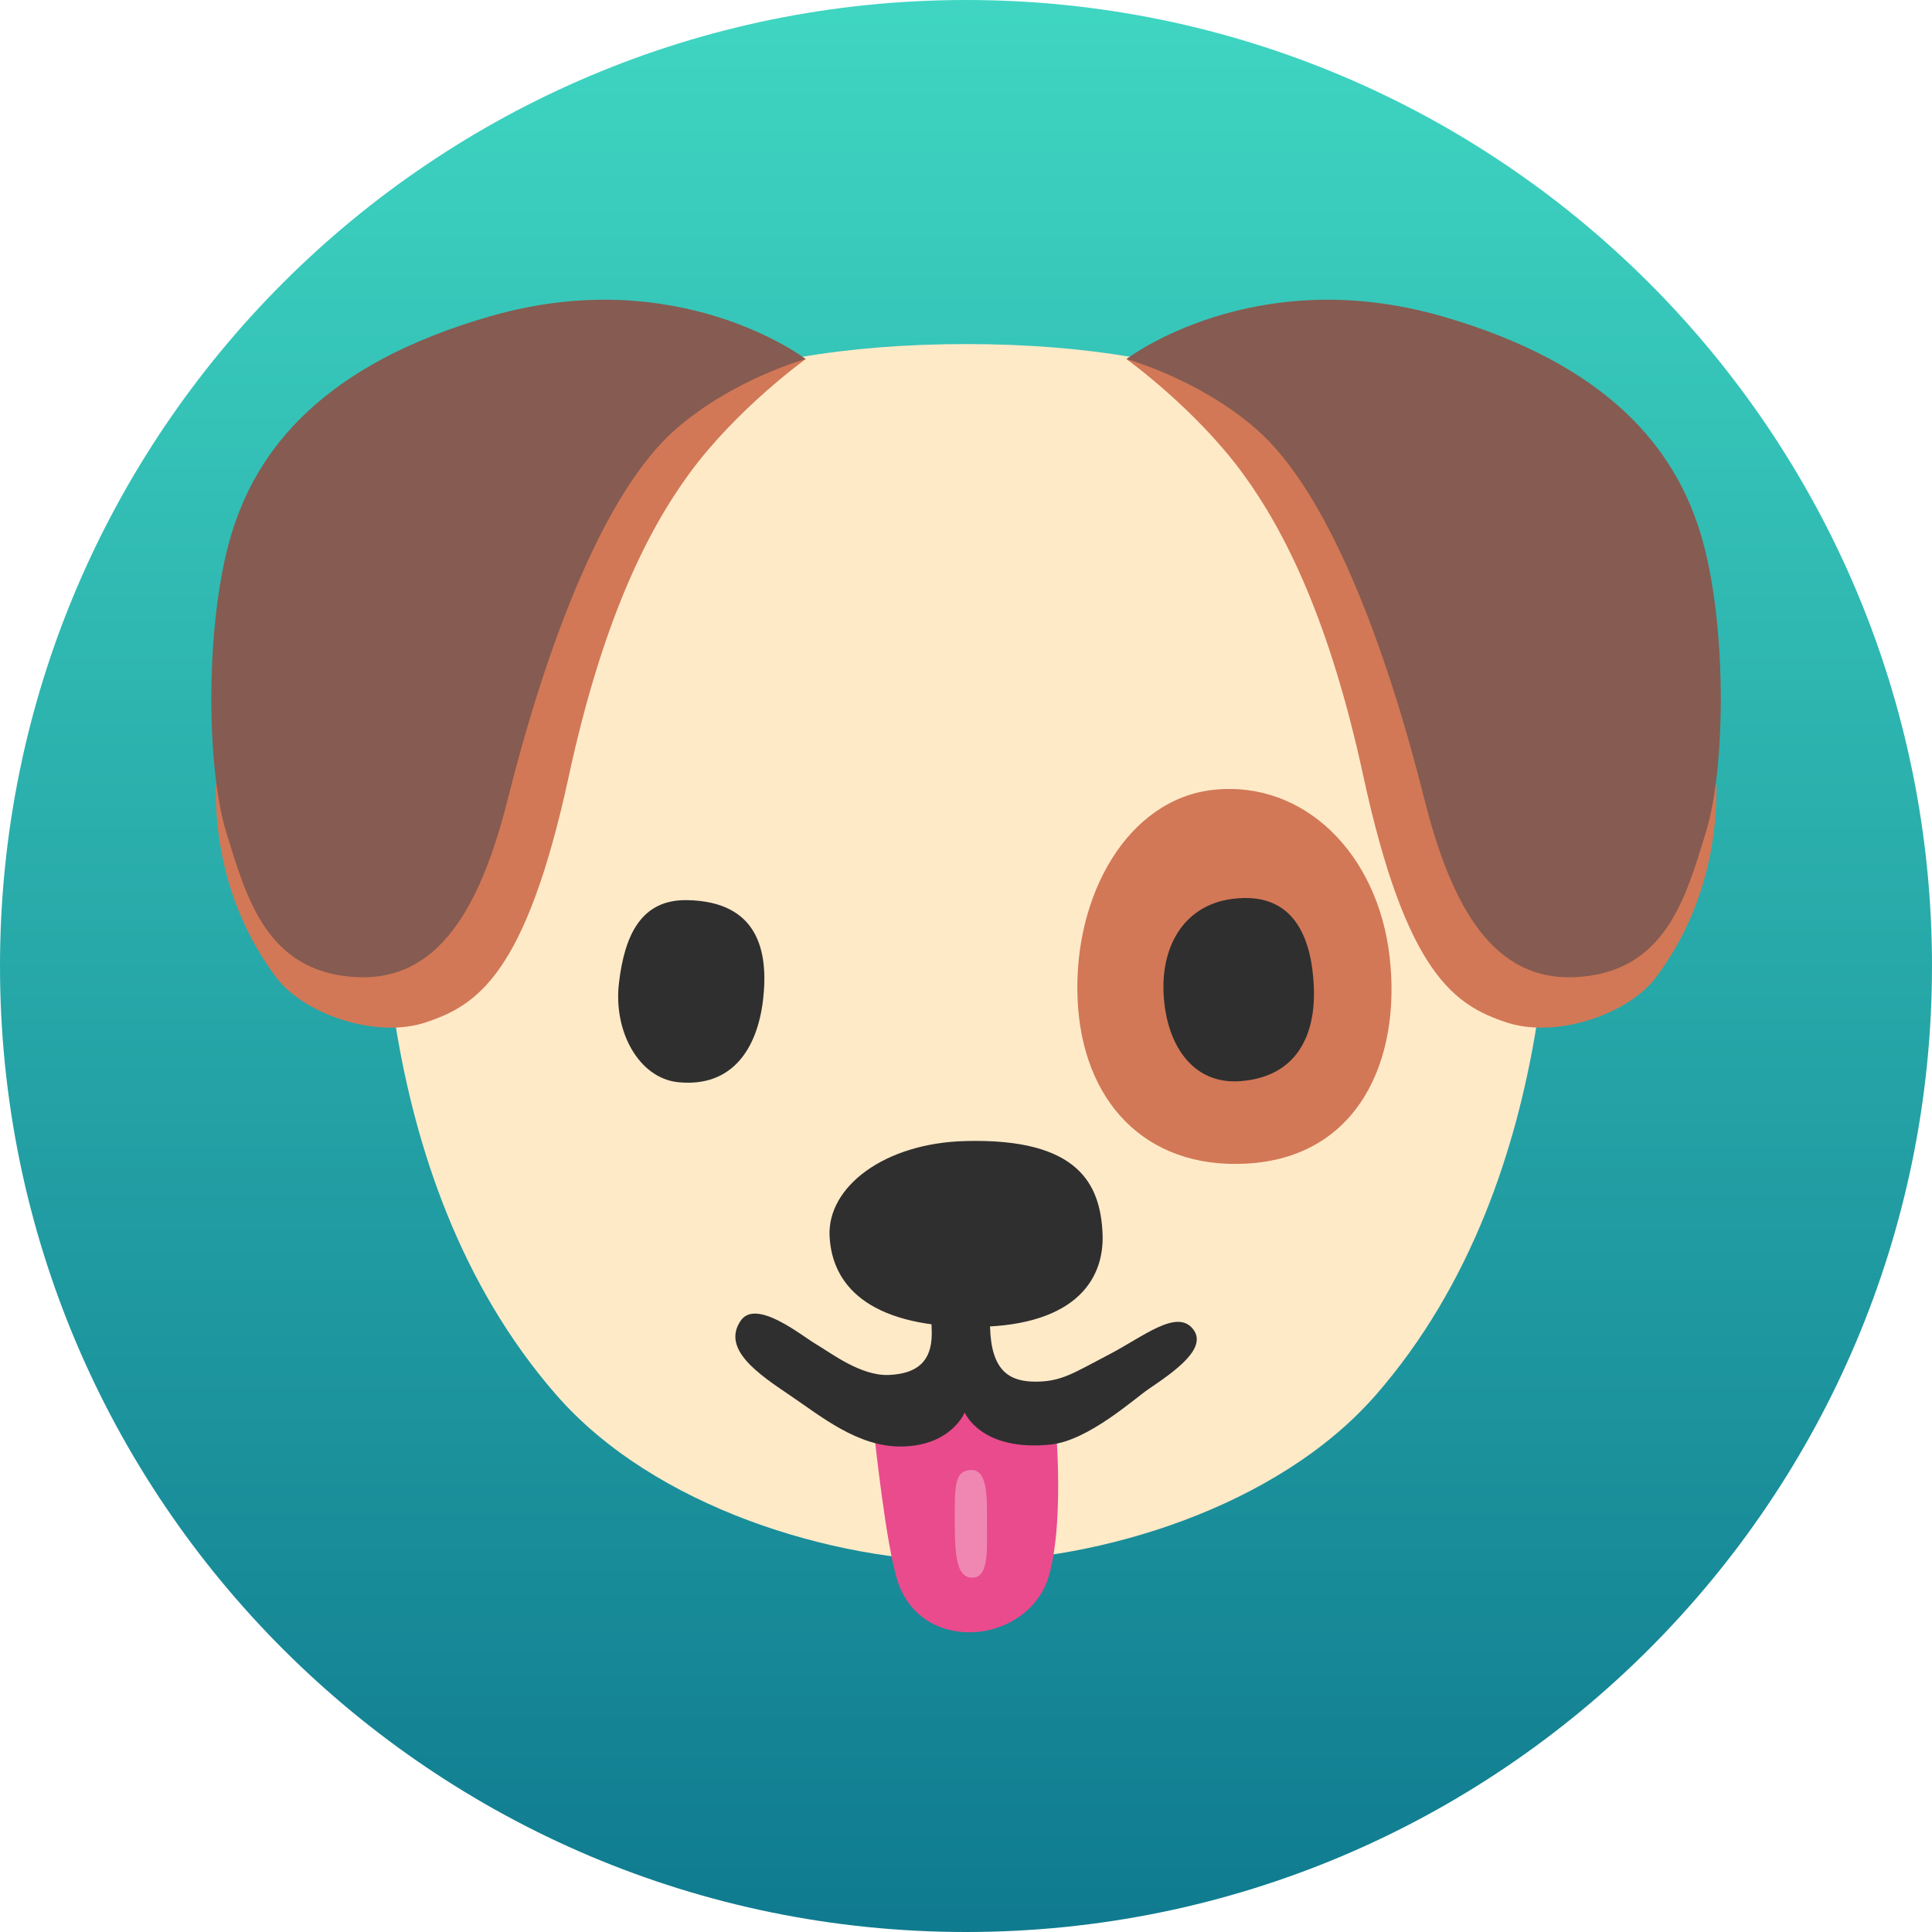
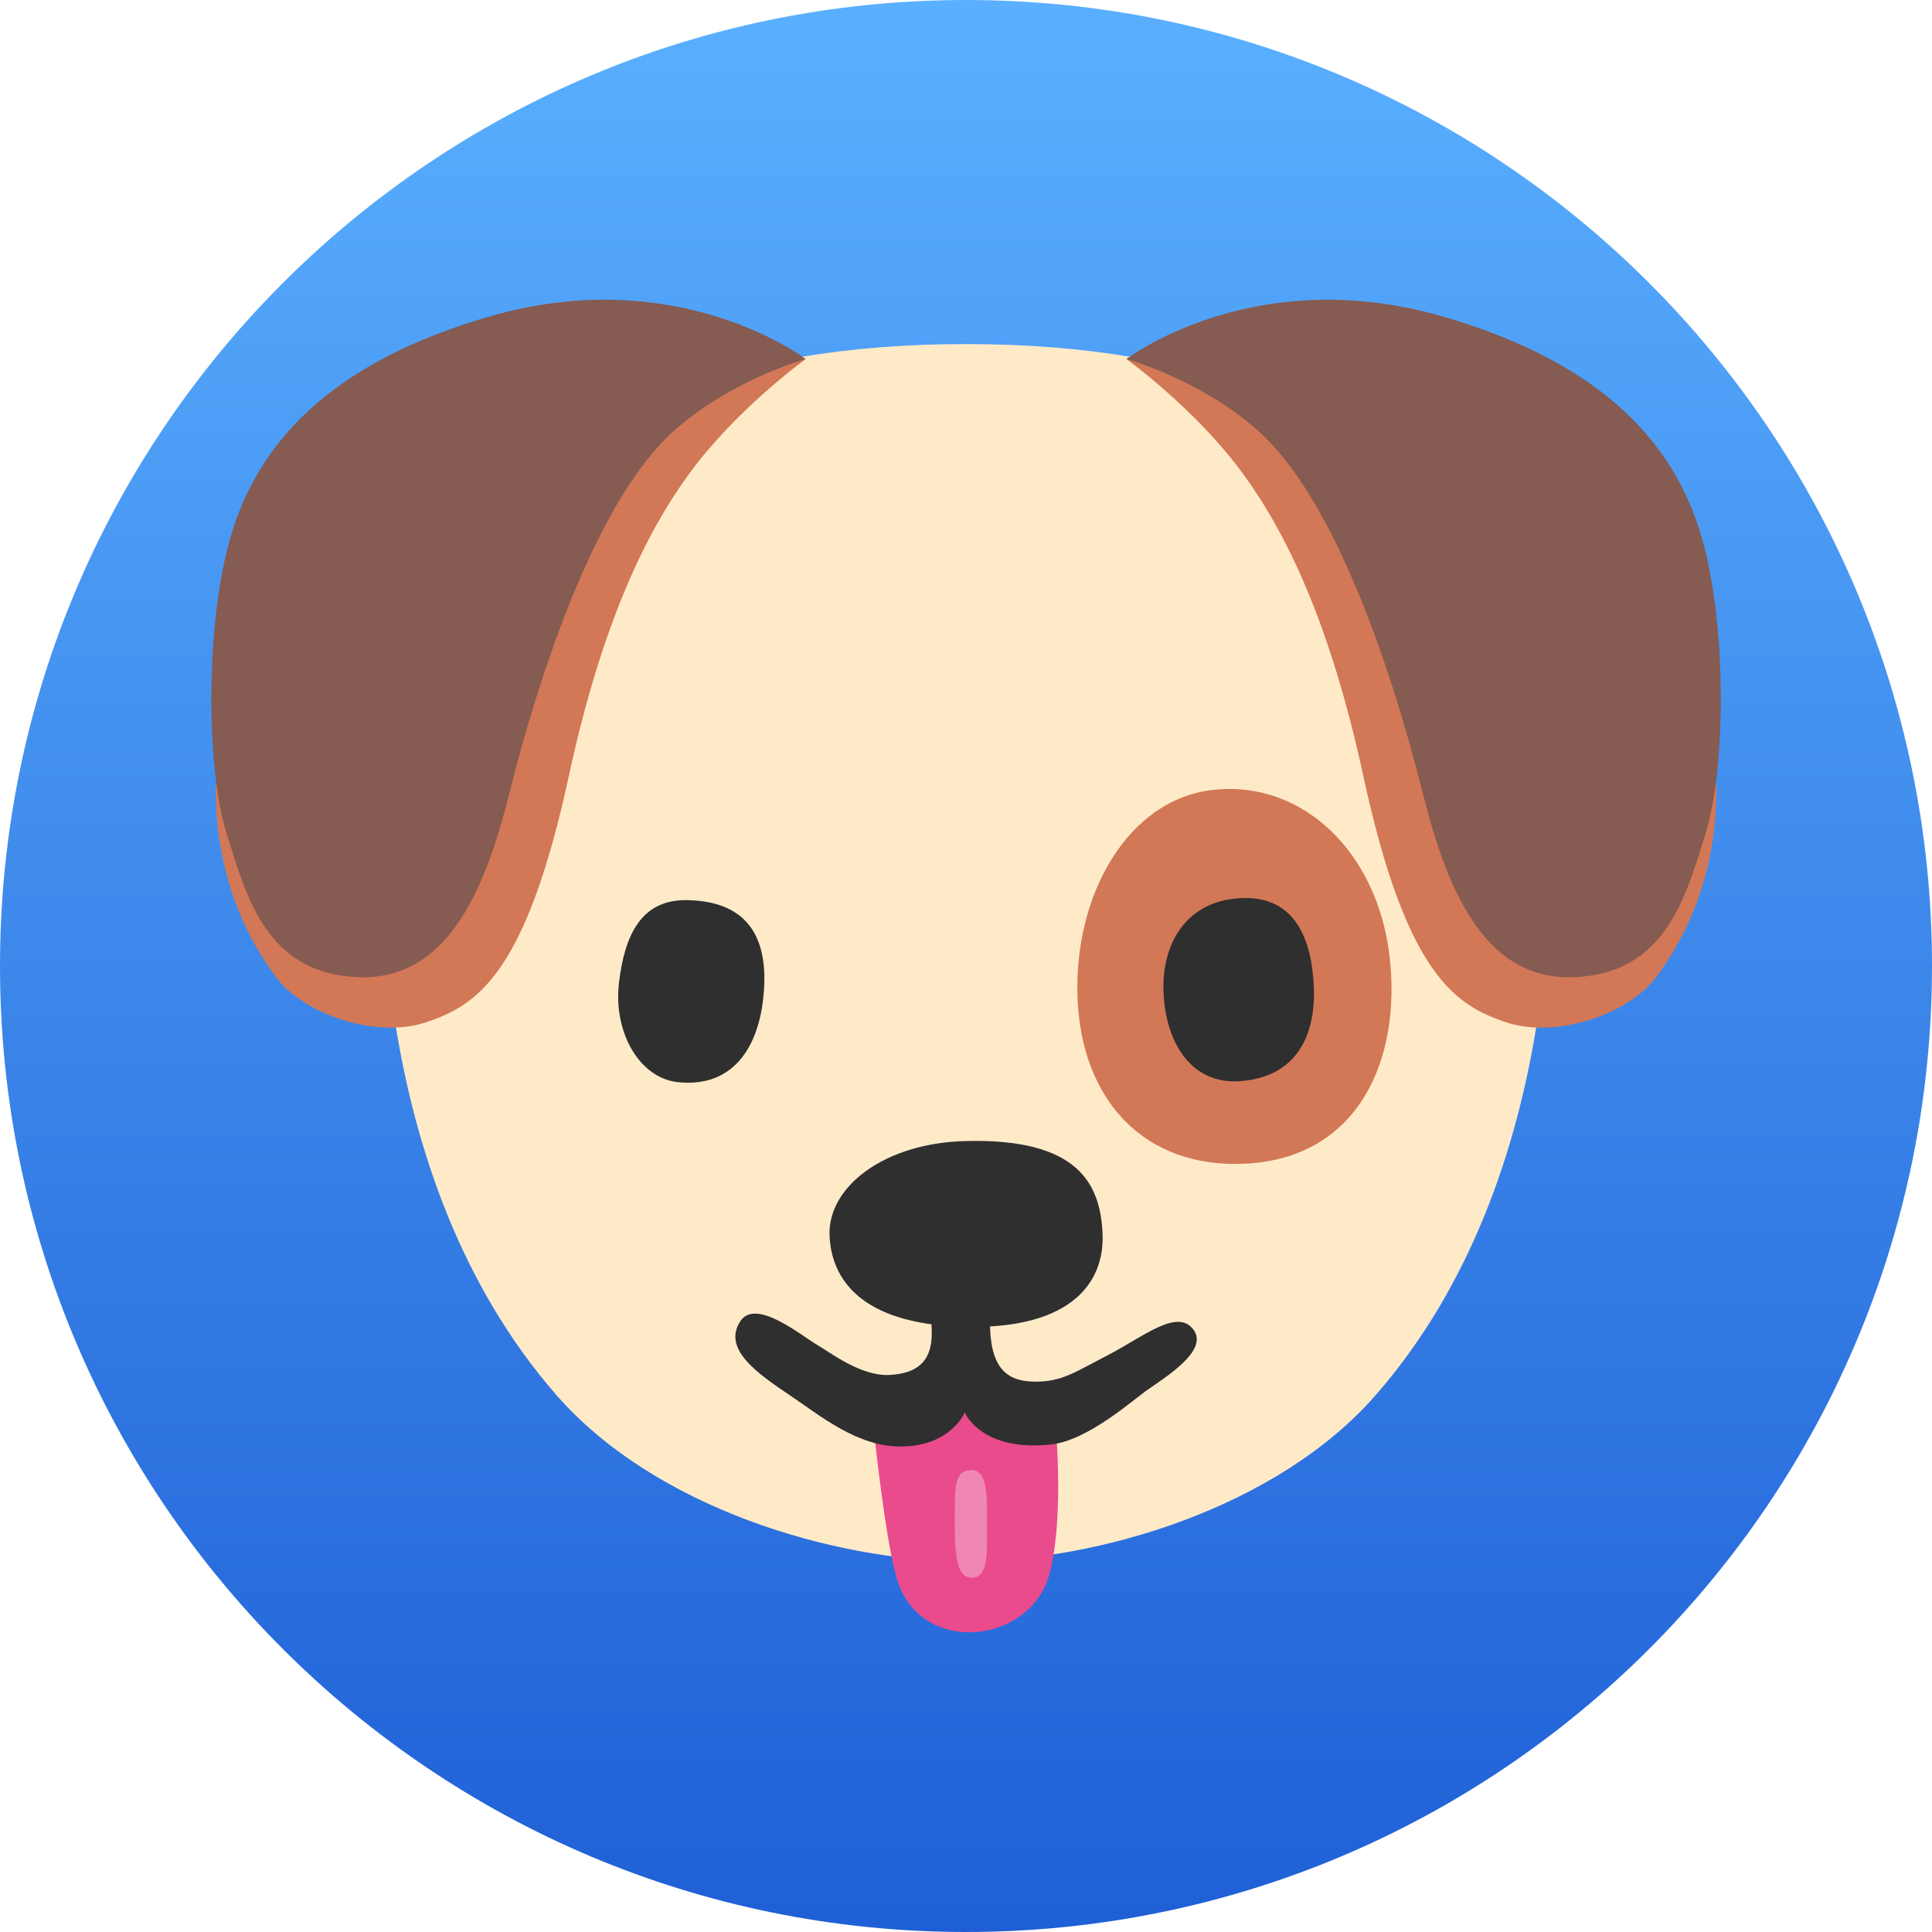
<svg xmlns="http://www.w3.org/2000/svg" viewBox="0 0 128 128" width="128" height="128">
  <defs>
    <linearGradient id="dog-bg" x1="0" y1="0" x2="0" y2="1">
-       <stop offset="0" stop-color="#3FD6C2" />
-       <stop offset="1" stop-color="#0F7A8F" />
+       <stop offset="0" stop-color="#5AB0FF" />
+       <stop offset="1" stop-color="#1F5FD6" />
    </linearGradient>
  </defs>
  <circle cx="64" cy="64" r="64" fill="url(#dog-bg)" />
  <svg x="10.67" y="6.50" width="106.67" height="106.67" viewBox="0 0 128 128">
    <g>
      <g>
        <path fill="#FFEAC8" d="M110.161,52.346C109.359,43.173,103.056,19.554,64,19.554     S18.641,43.173,17.839,52.346c-0.624,7.133-1.699,33.22,13.575,50.742     C39.24,112.068,53.515,116.333,64,116.333s24.76-4.265,32.587-13.245     C111.86,85.566,110.786,59.479,110.161,52.346z" />
        <path fill="#D27856" d="M97.669,68.24c0.957,8.2-2.481,15.985-11.371,16.468     c-8.134,0.447-13.104-5.059-13.435-13.107     c-0.34-8.247,4.002-15.878,10.805-16.609     C90.849,54.223,96.722,60.04,97.669,68.24z" />
        <g>
          <path fill="#2F2F2F" d="M47.86,71.683c-0.453,3.876-2.448,7.003-6.777,6.55      c-3.071-0.329-5.133-3.989-4.68-7.876c0.453-3.876,1.802-6.663,5.428-6.595      C47.463,63.864,48.313,67.797,47.86,71.683z" />
          <path fill="#2F2F2F" d="M91.645,70.596c0.181,3.898-1.36,7.23-5.859,7.558      c-3.91,0.283-5.915-3.105-6.085-7.003c-0.181-3.898,1.756-7.026,5.485-7.49      C90.025,63.037,91.464,66.697,91.645,70.596z" />
        </g>
        <path fill="#2F2F2F" d="M74.849,90.245c0.181,3.898-2.448,7.547-10.641,7.445     c-7.978-0.102-10.879-3.332-11.06-7.23     c-0.181-3.898,4.352-7.4,10.845-7.547     C72.934,82.687,74.667,86.336,74.849,90.245z" />
        <g>
          <path fill="#E94B8C" d="M56.677,105.986c0,0,0.963,9.258,1.915,12.023      c2.017,5.847,10.516,4.873,12.023-0.635      c1.281-4.68,0.431-12.76,0.431-12.76l-7.547-1.065L56.677,105.986z" />
          <path fill="#EF87B2" d="M64.383,109.068c-1.326,0.057-1.281,1.281-1.281,4.091      c0,2.822,0.159,4.521,1.439,4.465c1.281-0.057,1.122-2.232,1.122-4.25      S65.766,109.011,64.383,109.068z" />
        </g>
        <path fill="#2F2F30" d="M46.077,97.203c-1.53,2.255,1.439,4.25,3.887,5.904     c2.448,1.643,5.417,4.148,8.93,4.091c3.932-0.057,4.997-2.708,4.997-2.708     s1.281,3.139,6.856,2.55c2.98-0.317,6.652-3.66,7.762-4.408     c2.13-1.439,4.68-3.241,3.558-4.737c-1.281-1.711-3.989,0.589-6.754,2.017     c-2.765,1.439-3.717,2.13-5.791,2.13c-2.074,0-3.513-0.85-3.615-4.306     c-0.091-2.822-0.057-3.354-0.057-3.354h-4.737c0,0,0.159,2.98,0.159,3.83     c0,2.232-1.167,3.196-3.4,3.298c-2.232,0.102-4.623-1.756-5.802-2.448     C50.916,98.382,47.301,95.401,46.077,97.203z" />
        <g>
          <g>
            <g>
              <path fill="#D27856" d="M96.826,23.799c0,0,26.84,29.054,26.84,30.959        c0,5.606-1.532,10.72-4.806,15.128        c-2.166,2.917-7.903,4.916-11.888,3.599        c-4.097-1.354-7.975-3.803-11.398-19.62        c-2.636-12.181-6.157-19.362-9.59-24.044        c-3.791-5.169-9.237-9.074-9.237-9.074L96.826,23.799z" />
              <path fill="#865B51" d="M101.857,17.351c13.208,3.814,18.53,10.509,20.582,17.427        c2.053,6.918,1.979,18.415,0.376,23.593        c-1.603,5.178-3.204,11.197-10.431,11.515        c-6.34,0.279-9.728-5.313-11.95-14.158        c-3.117-12.408-7.678-24.418-13.305-29.364        c-4.599-4.043-10.382-5.617-10.382-5.617S86.827,13.011,101.857,17.351z" />
            </g>
          </g>
          <g>
            <g>
              <path fill="#D27856" d="M31.174,23.799c0,0-26.84,29.054-26.84,30.959        C4.334,60.364,5.867,65.478,9.14,69.886        c2.166,2.917,7.903,4.916,11.888,3.599c4.097-1.354,7.975-3.803,11.398-19.62        c2.636-12.181,6.157-19.362,9.59-24.044c3.791-5.169,9.237-9.074,9.237-9.074        L31.174,23.799z" />
              <path fill="#865B51" d="M26.143,17.351C12.936,21.165,7.614,27.86,5.561,34.778        S3.582,53.193,5.185,58.371s3.204,11.197,10.431,11.515        c6.34,0.279,9.728-5.313,11.95-14.158c3.117-12.408,7.678-24.418,13.305-29.364        C45.47,22.321,51.253,20.747,51.253,20.747S41.173,13.011,26.143,17.351z" />
            </g>
          </g>
        </g>
      </g>
    </g>
  </svg>
</svg>
